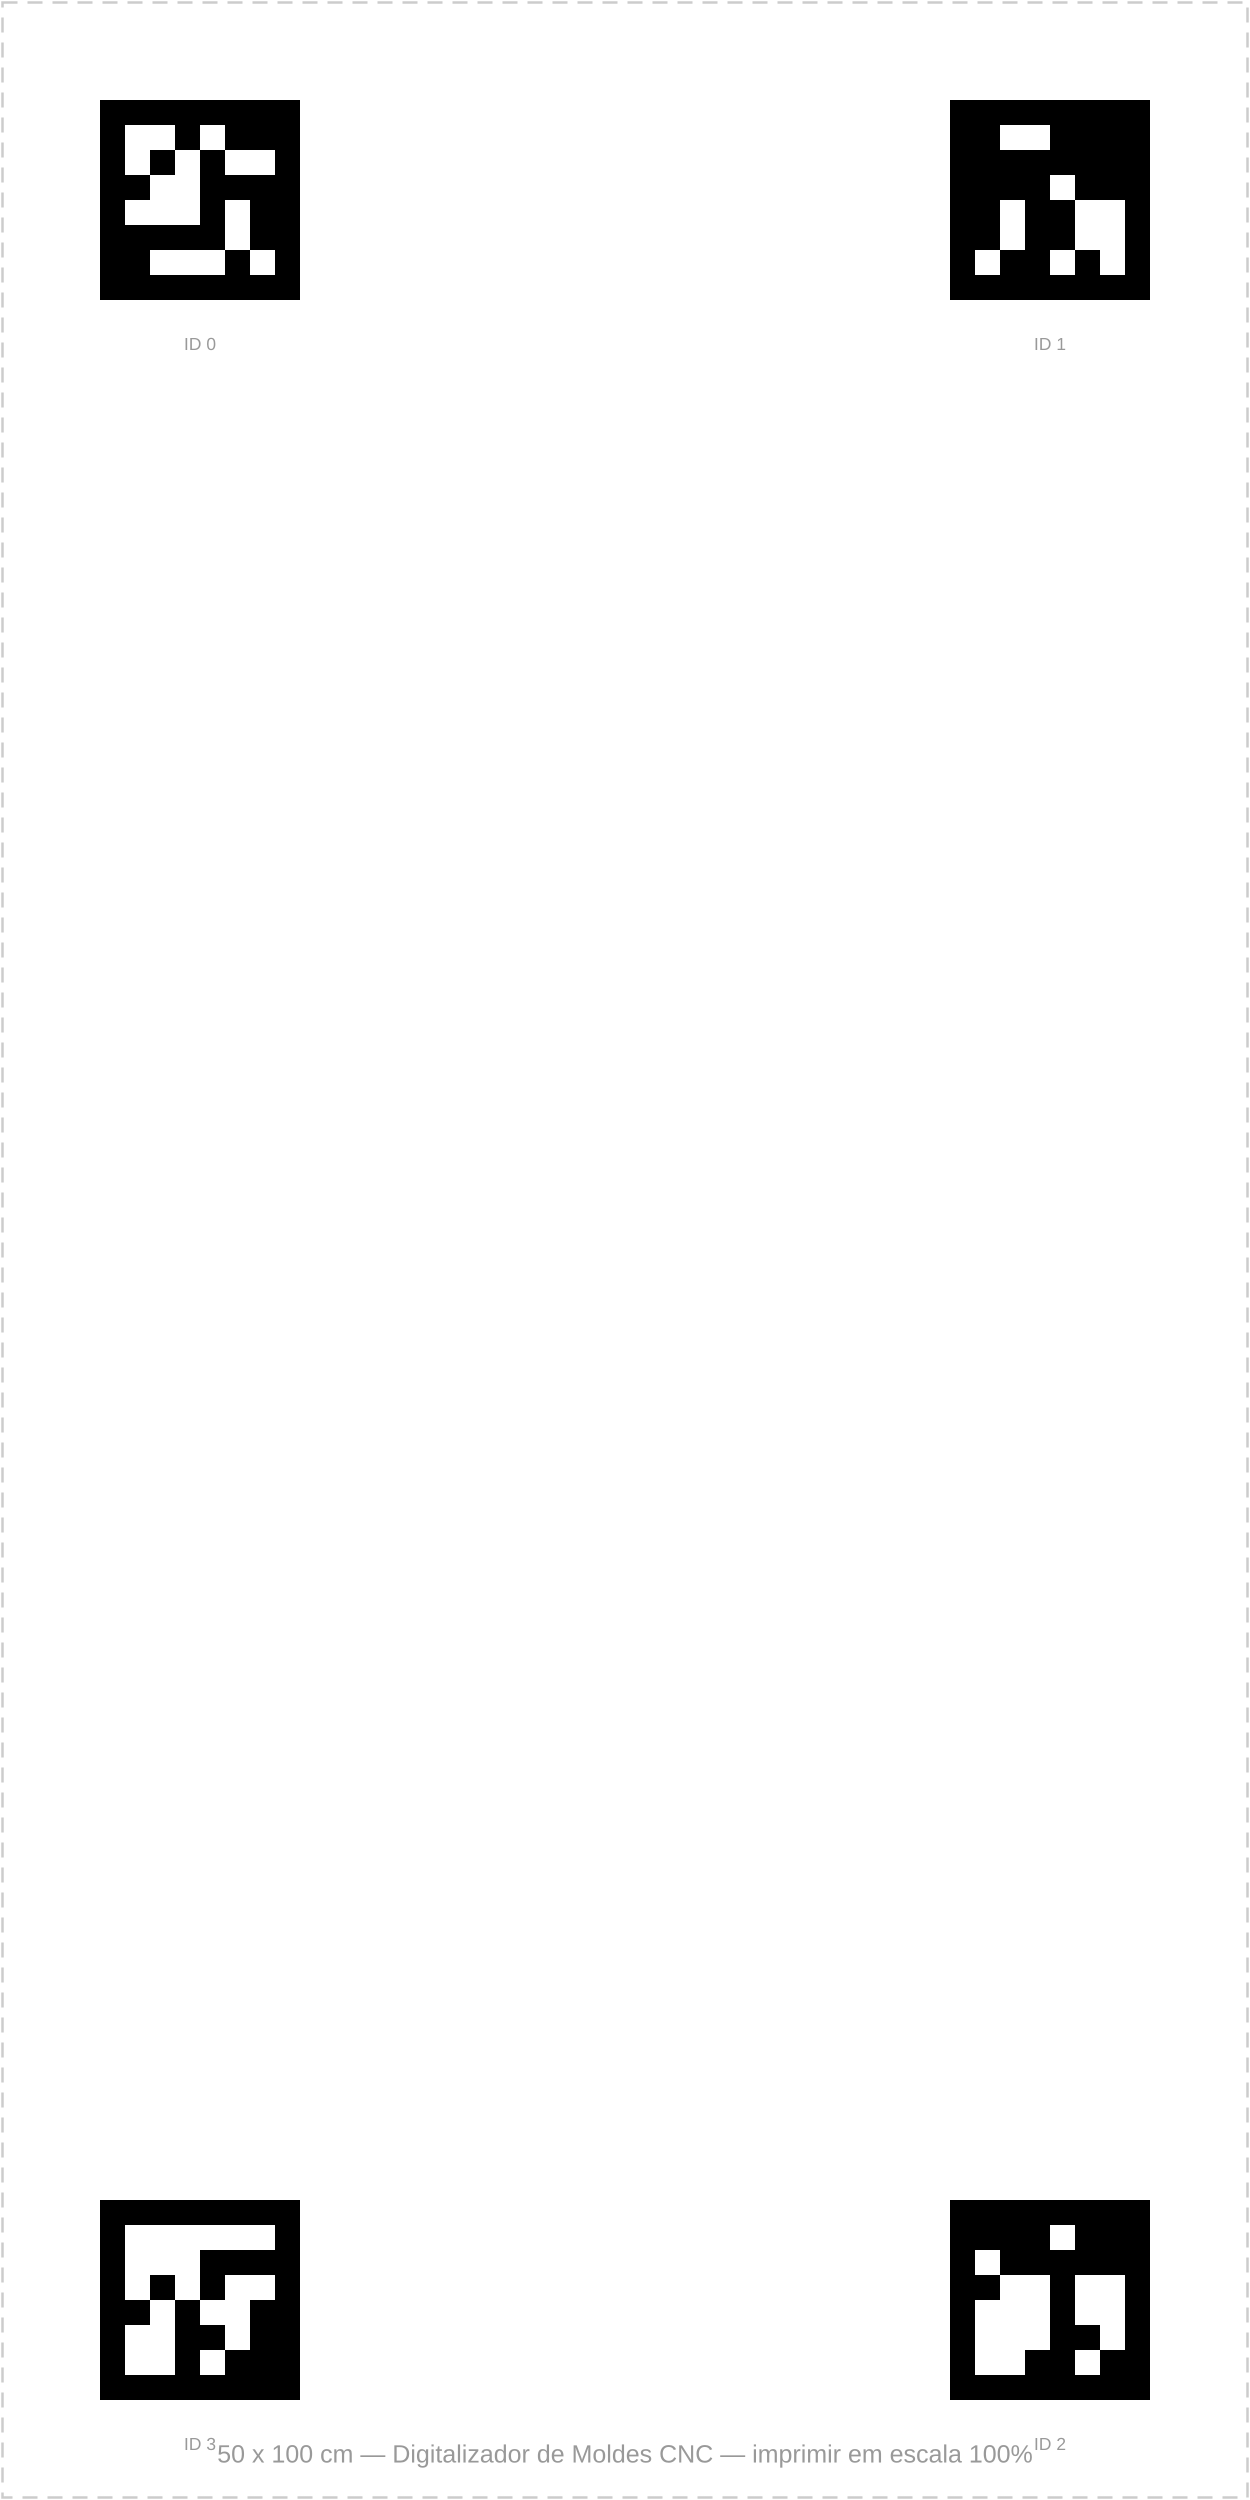
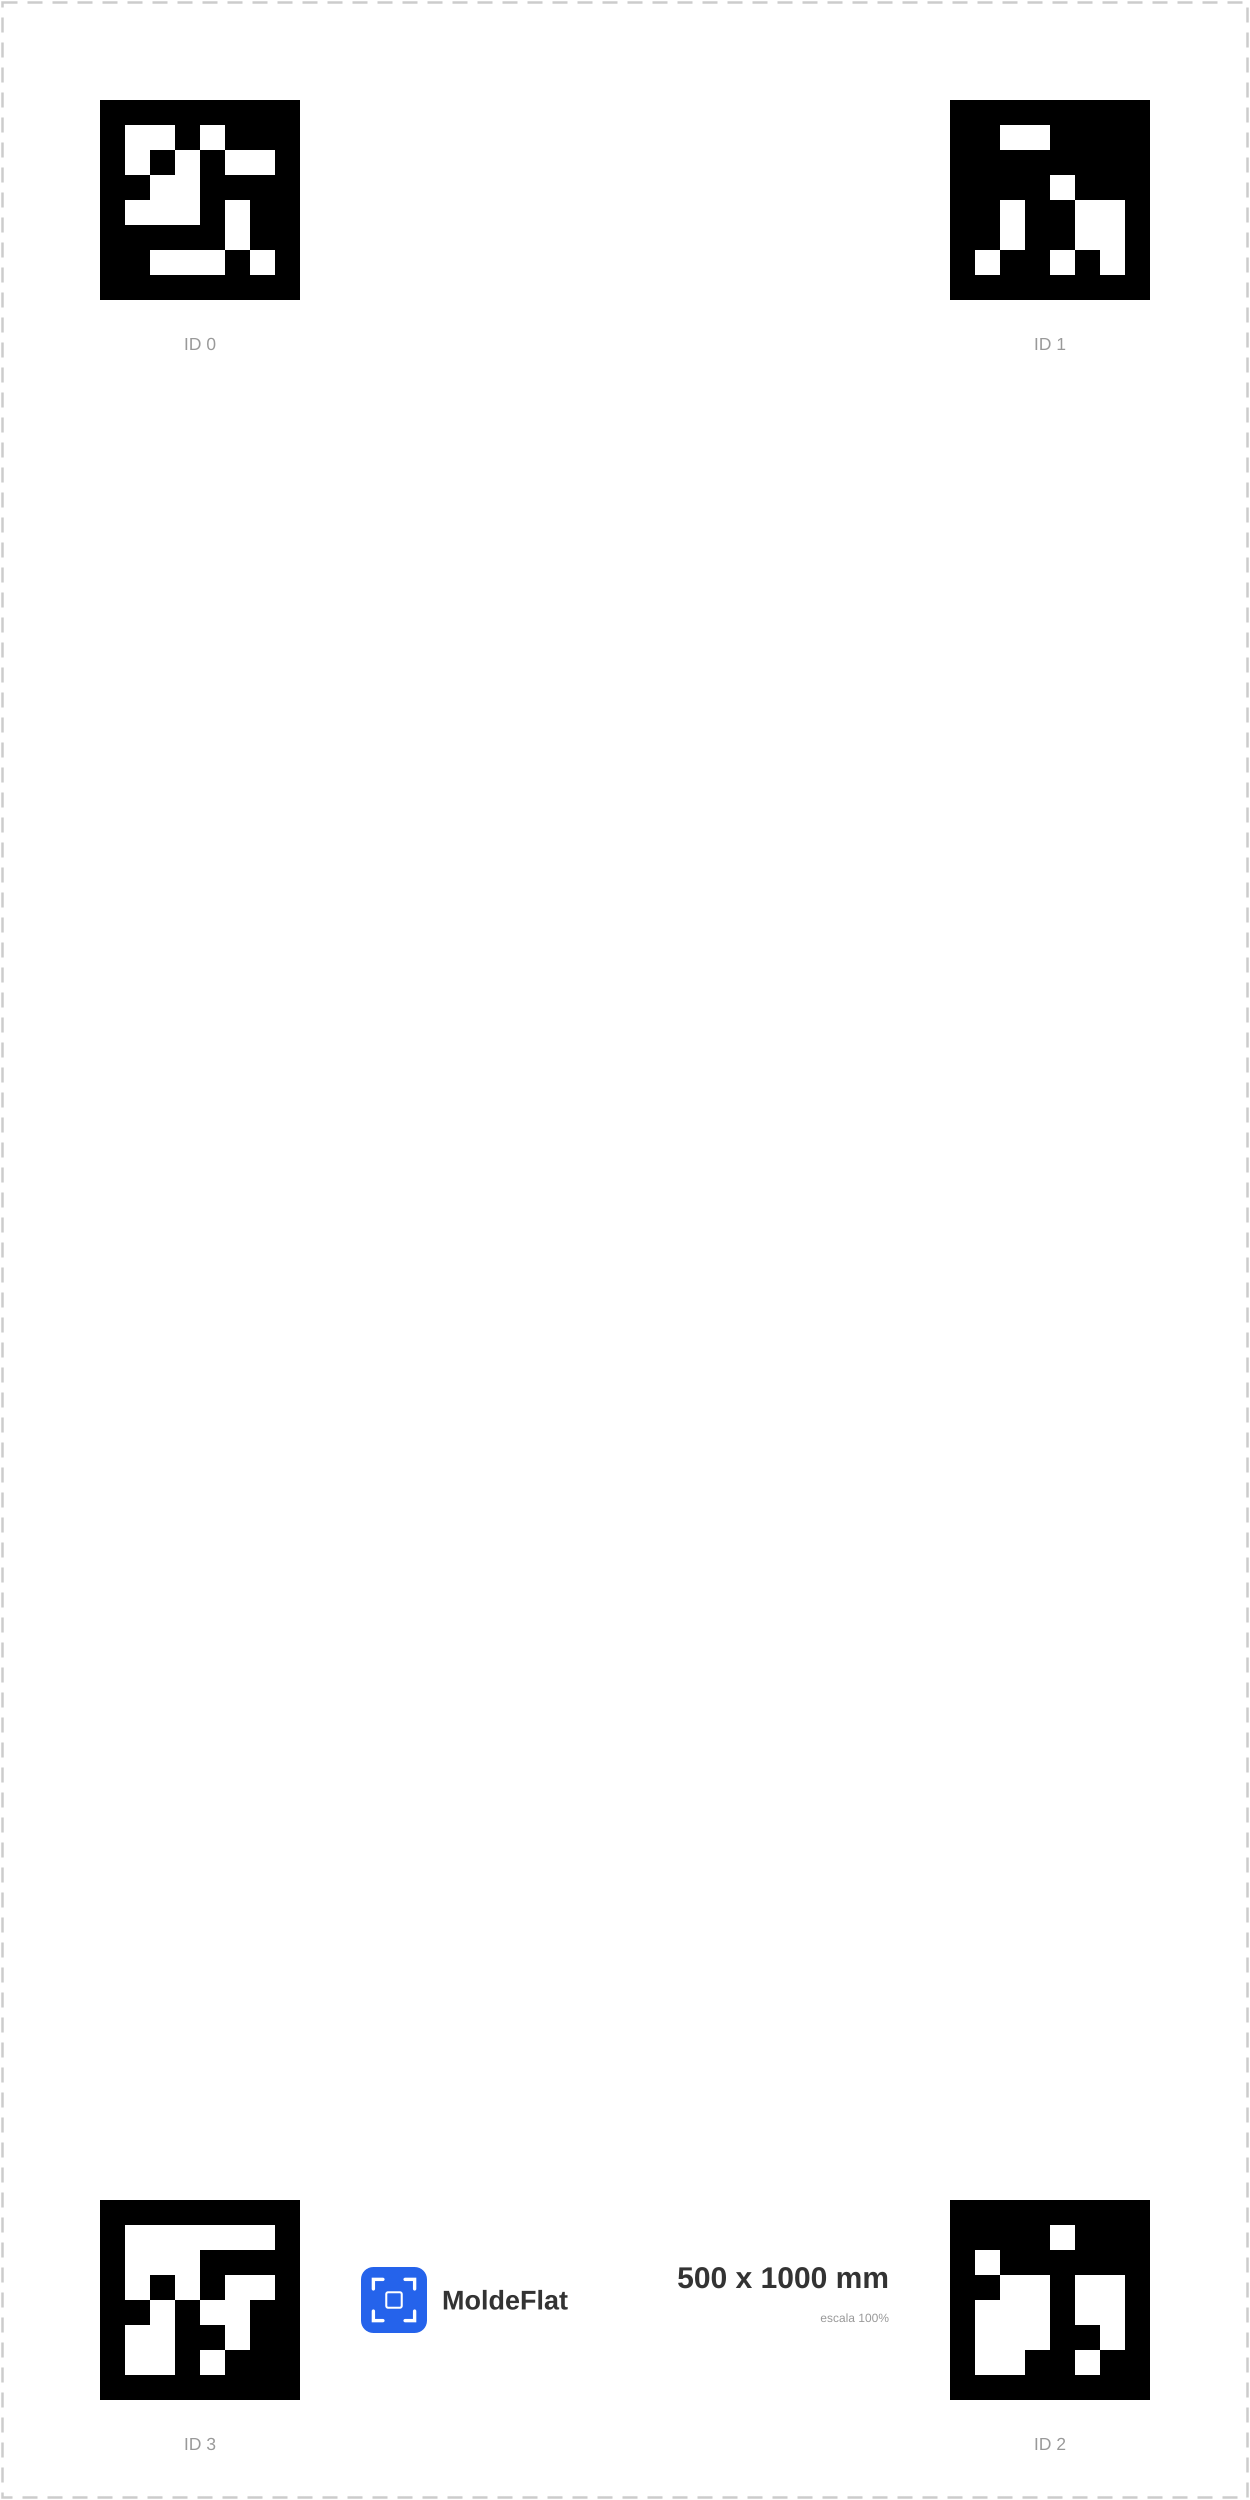
<svg xmlns="http://www.w3.org/2000/svg" width="500mm" height="1000mm" viewBox="0 0 500 1000">
  <rect x="0" y="0" width="500" height="1000" fill="white" />
  <rect x="1" y="1" width="498" height="998" fill="none" stroke="#cccccc" stroke-width="1" stroke-dasharray="6 4" />
  <g transform="translate(30 30) scale(10)">
    <rect x="0" y="0" width="10" height="10" fill="white" />
    <rect x="1" y="1" width="8" height="8" fill="black" />
    <rect x="2" y="2" width="1" height="1" fill="white" />
    <rect x="3" y="2" width="1" height="1" fill="white" />
    <rect x="5" y="2" width="1" height="1" fill="white" />
    <rect x="2" y="3" width="1" height="1" fill="white" />
    <rect x="4" y="3" width="1" height="1" fill="white" />
    <rect x="6" y="3" width="1" height="1" fill="white" />
    <rect x="7" y="3" width="1" height="1" fill="white" />
    <rect x="3" y="4" width="1" height="1" fill="white" />
    <rect x="4" y="4" width="1" height="1" fill="white" />
    <rect x="2" y="5" width="1" height="1" fill="white" />
    <rect x="3" y="5" width="1" height="1" fill="white" />
    <rect x="4" y="5" width="1" height="1" fill="white" />
    <rect x="6" y="5" width="1" height="1" fill="white" />
    <rect x="6" y="6" width="1" height="1" fill="white" />
    <rect x="3" y="7" width="1" height="1" fill="white" />
    <rect x="4" y="7" width="1" height="1" fill="white" />
    <rect x="5" y="7" width="1" height="1" fill="white" />
    <rect x="7" y="7" width="1" height="1" fill="white" />
  </g>
  <text x="80" y="140" font-family="Arial" font-size="7" text-anchor="middle" fill="#999">ID 0</text>
  <g transform="translate(370 30) scale(10)">
    <rect x="0" y="0" width="10" height="10" fill="white" />
    <rect x="1" y="1" width="8" height="8" fill="black" />
    <rect x="3" y="2" width="1" height="1" fill="white" />
    <rect x="4" y="2" width="1" height="1" fill="white" />
    <rect x="5" y="4" width="1" height="1" fill="white" />
    <rect x="3" y="5" width="1" height="1" fill="white" />
    <rect x="6" y="5" width="1" height="1" fill="white" />
    <rect x="7" y="5" width="1" height="1" fill="white" />
    <rect x="3" y="6" width="1" height="1" fill="white" />
    <rect x="6" y="6" width="1" height="1" fill="white" />
    <rect x="7" y="6" width="1" height="1" fill="white" />
    <rect x="2" y="7" width="1" height="1" fill="white" />
    <rect x="5" y="7" width="1" height="1" fill="white" />
    <rect x="7" y="7" width="1" height="1" fill="white" />
  </g>
  <text x="420" y="140" font-family="Arial" font-size="7" text-anchor="middle" fill="#999">ID 1</text>
  <g transform="translate(370 870) scale(10)">
    <rect x="0" y="0" width="10" height="10" fill="white" />
    <rect x="1" y="1" width="8" height="8" fill="black" />
    <rect x="5" y="2" width="1" height="1" fill="white" />
    <rect x="2" y="3" width="1" height="1" fill="white" />
    <rect x="3" y="4" width="1" height="1" fill="white" />
    <rect x="4" y="4" width="1" height="1" fill="white" />
    <rect x="6" y="4" width="1" height="1" fill="white" />
    <rect x="7" y="4" width="1" height="1" fill="white" />
    <rect x="2" y="5" width="1" height="1" fill="white" />
    <rect x="3" y="5" width="1" height="1" fill="white" />
    <rect x="4" y="5" width="1" height="1" fill="white" />
    <rect x="6" y="5" width="1" height="1" fill="white" />
    <rect x="7" y="5" width="1" height="1" fill="white" />
    <rect x="2" y="6" width="1" height="1" fill="white" />
    <rect x="3" y="6" width="1" height="1" fill="white" />
    <rect x="4" y="6" width="1" height="1" fill="white" />
    <rect x="7" y="6" width="1" height="1" fill="white" />
    <rect x="2" y="7" width="1" height="1" fill="white" />
    <rect x="3" y="7" width="1" height="1" fill="white" />
    <rect x="6" y="7" width="1" height="1" fill="white" />
  </g>
  <text x="420" y="980" font-family="Arial" font-size="7" text-anchor="middle" fill="#999">ID 2</text>
  <g transform="translate(30 870) scale(10)">
    <rect x="0" y="0" width="10" height="10" fill="white" />
    <rect x="1" y="1" width="8" height="8" fill="black" />
    <rect x="2" y="2" width="1" height="1" fill="white" />
    <rect x="3" y="2" width="1" height="1" fill="white" />
    <rect x="4" y="2" width="1" height="1" fill="white" />
    <rect x="5" y="2" width="1" height="1" fill="white" />
    <rect x="6" y="2" width="1" height="1" fill="white" />
    <rect x="7" y="2" width="1" height="1" fill="white" />
    <rect x="2" y="3" width="1" height="1" fill="white" />
    <rect x="3" y="3" width="1" height="1" fill="white" />
    <rect x="4" y="3" width="1" height="1" fill="white" />
    <rect x="2" y="4" width="1" height="1" fill="white" />
    <rect x="4" y="4" width="1" height="1" fill="white" />
    <rect x="6" y="4" width="1" height="1" fill="white" />
    <rect x="7" y="4" width="1" height="1" fill="white" />
    <rect x="3" y="5" width="1" height="1" fill="white" />
    <rect x="5" y="5" width="1" height="1" fill="white" />
    <rect x="6" y="5" width="1" height="1" fill="white" />
    <rect x="2" y="6" width="1" height="1" fill="white" />
    <rect x="3" y="6" width="1" height="1" fill="white" />
    <rect x="6" y="6" width="1" height="1" fill="white" />
    <rect x="2" y="7" width="1" height="1" fill="white" />
    <rect x="3" y="7" width="1" height="1" fill="white" />
    <rect x="5" y="7" width="1" height="1" fill="white" />
  </g>
  <text x="80" y="980" font-family="Arial" font-size="7" text-anchor="middle" fill="#999">ID 3</text>
-   <text x="250" y="985" font-family="Arial" font-size="10" text-anchor="middle" fill="#999">50 x 100 cm — Digitalizador de Moldes CNC — imprimir em escala 100%</text>
+   <g transform="translate(144.4 906.8) scale(0.0515625)">
+     <rect x="0" y="0" width="512" height="512" rx="96" fill="#2563eb" />
+     <g stroke="#ffffff" stroke-width="26" stroke-linecap="round" fill="none">
+       <path d="M 96 170 L 96 96 L 170 96" />
+       <path d="M 342 96 L 416 96 L 416 170" />
+       <path d="M 96 342 L 96 416 L 170 416" />
+       <path d="M 342 416 L 416 416 L 416 342" />
+     </g>
+     <rect x="196" y="196" width="120" height="120" rx="14" fill="none" stroke="#ffffff" stroke-width="16" />
+   </g>
+   <text x="176.8" y="923.78" font-family="Arial" font-weight="bold" font-size="10.8" fill="#333">MoldeFlat</text>
+   <text x="355.6" y="915.2" font-family="Arial" font-weight="bold" font-size="12" text-anchor="end" fill="#333">500 x 1000 mm</text>
+   <text x="355.6" y="928.8" font-family="Arial" font-size="4.8" text-anchor="end" fill="#999">escala 100%</text>
</svg>
